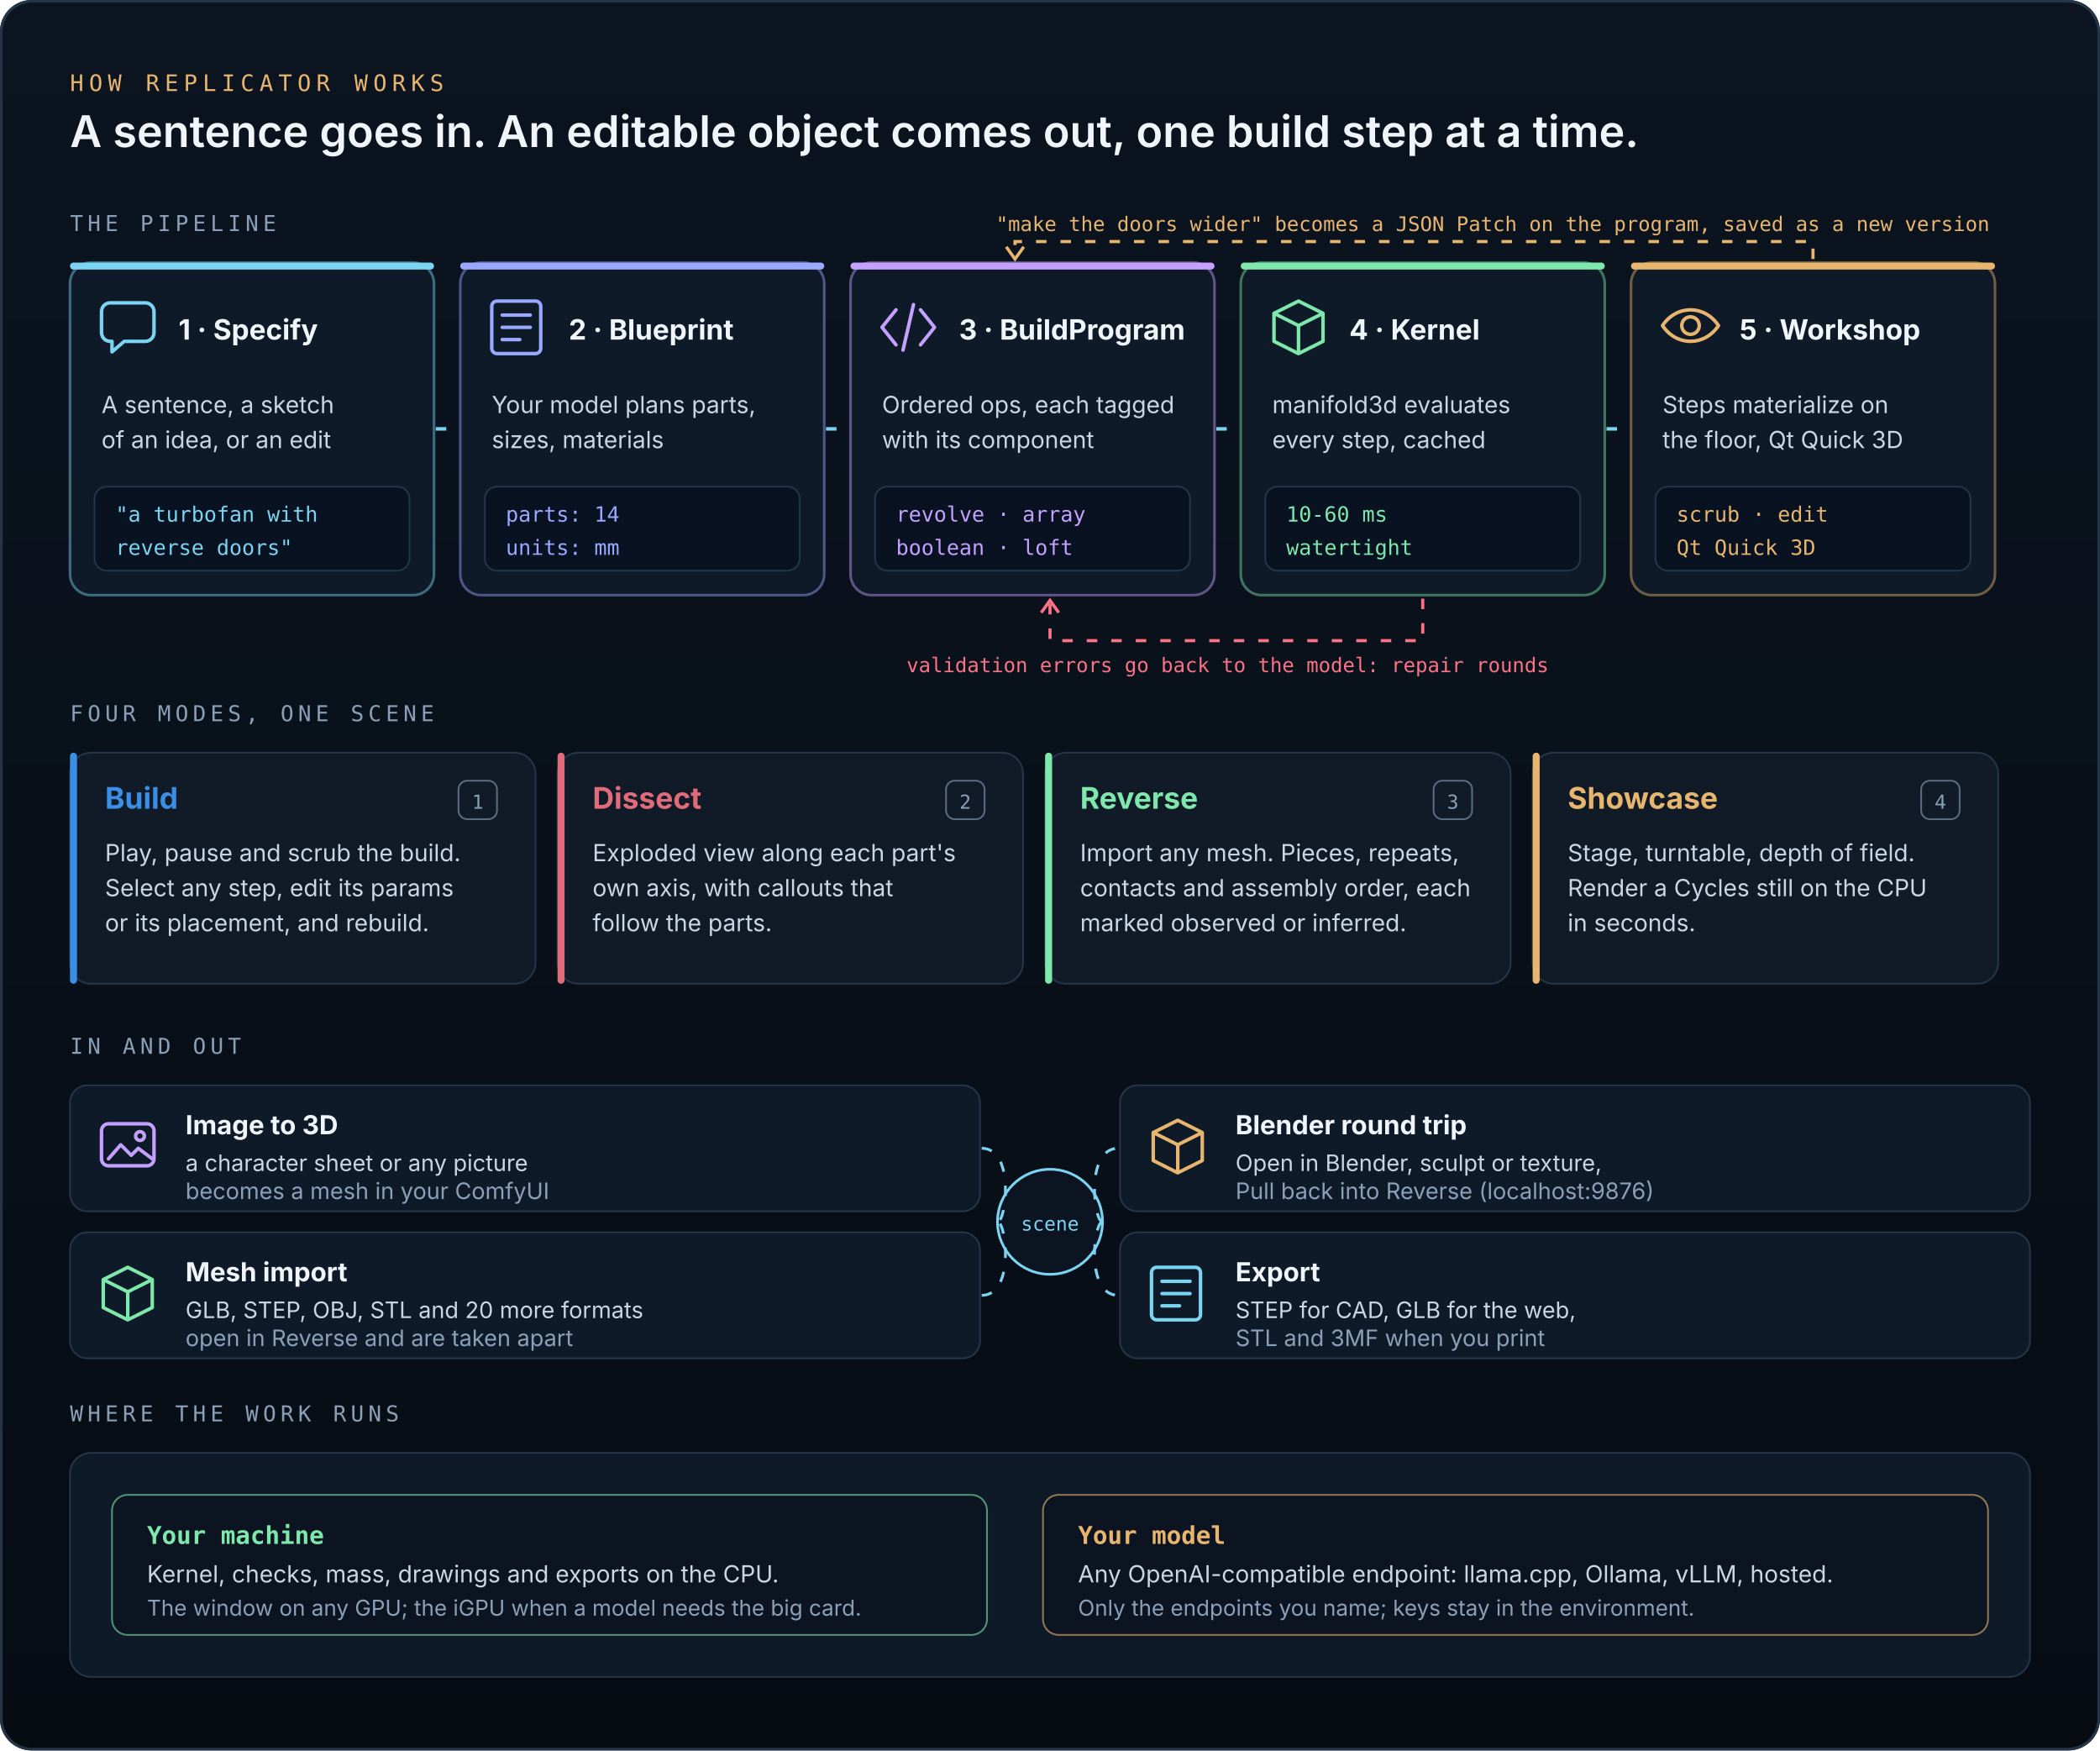
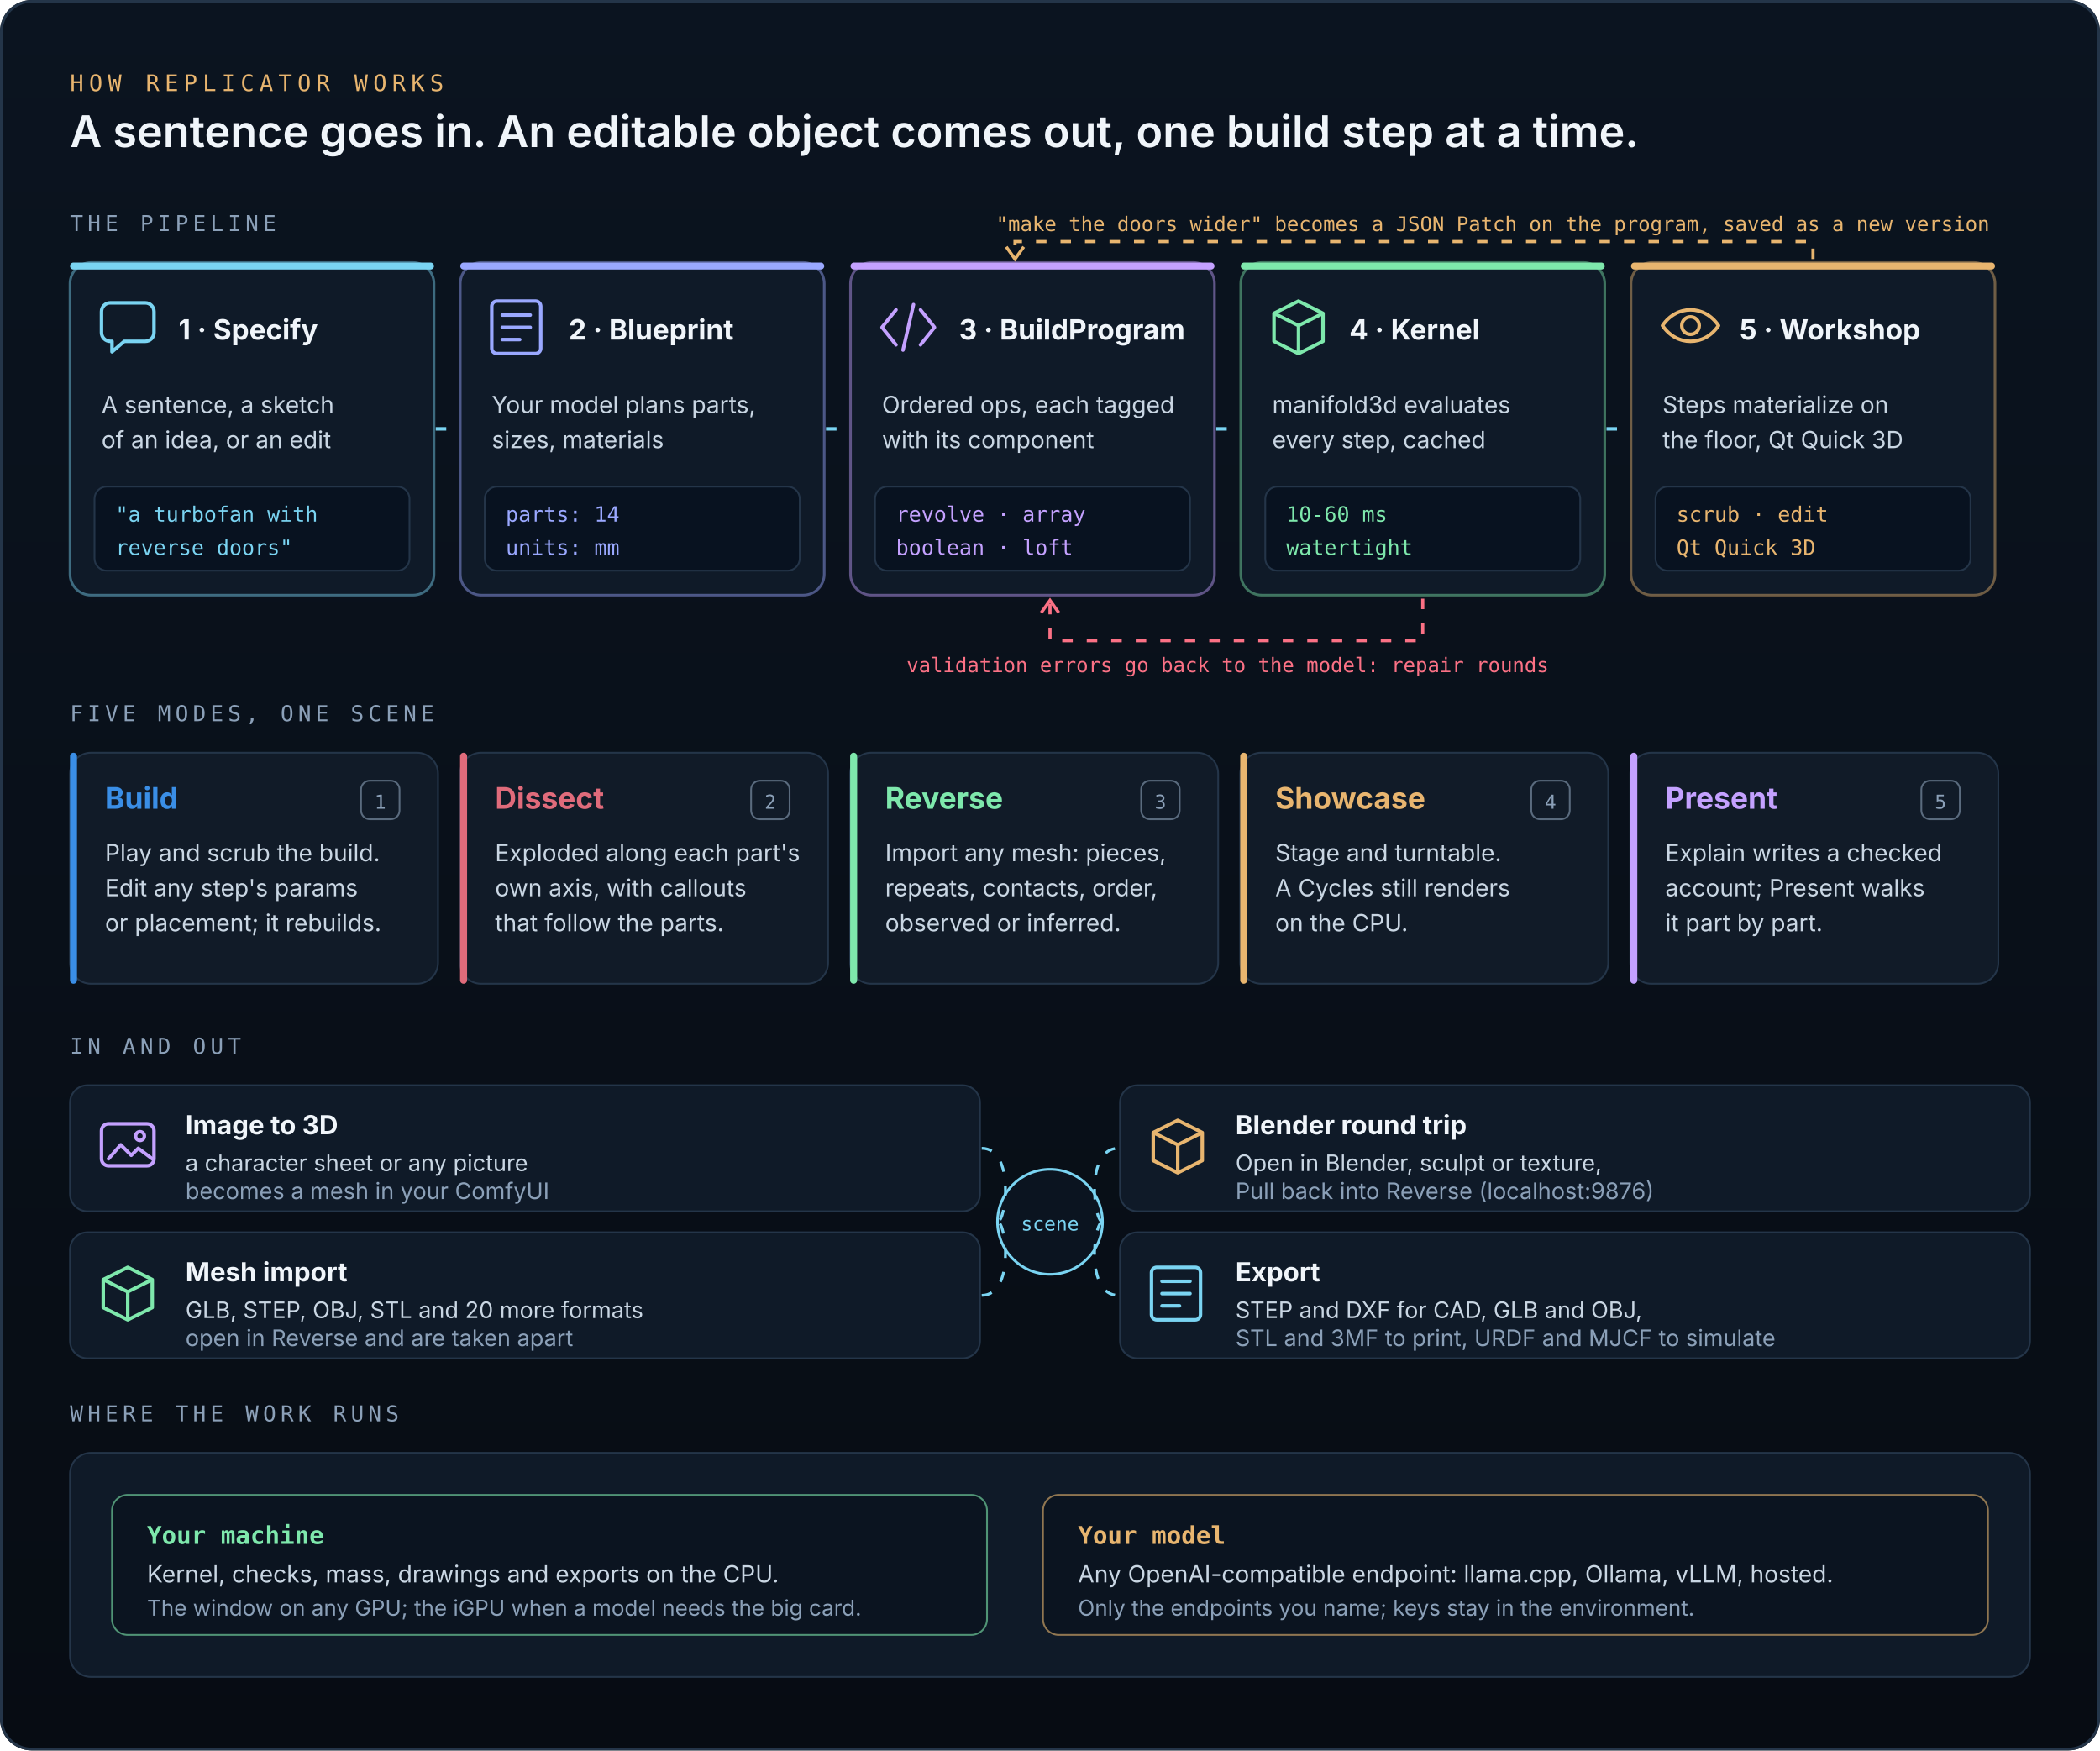
<svg xmlns="http://www.w3.org/2000/svg" viewBox="0 0 1200 1000" width="1200" height="1000" role="img" aria-labelledby="t d">
  <defs>
    <linearGradient id="bg" x1="0" y1="0" x2="0" y2="1">
      <stop offset="0" stop-color="#0b1420" />
      <stop offset="1" stop-color="#070c13" />
    </linearGradient>
    <style>
  .m{font-family:ui-monospace,'JetBrains Mono','SF Mono',Menlo,Consolas,'DejaVu Sans Mono',monospace} .s{font-family:system-ui,-apple-system,'Segoe UI',Inter,'Helvetica Neue',Arial,'DejaVu Sans',sans-serif}
  .flow{stroke-dasharray:6 8;animation:flow 1.6s linear infinite}
  @keyframes flow{to{stroke-dashoffset:-28}}
  .pulse{animation:pulse 2.4s ease-in-out infinite}
  @keyframes pulse{0%,100%{opacity:.45}50%{opacity:1}}
  .blink{animation:blink 1.1s steps(1) infinite}
  @keyframes blink{50%{opacity:0}}
  .float{animation:float 6s ease-in-out infinite}
  @keyframes float{0%,100%{transform:translateY(0)}50%{transform:translateY(-5px)}}
  @media (prefers-reduced-motion:reduce){*{animation:none!important}}
</style>
  </defs>
  <rect width="1200" height="1000" rx="18" fill="url(#bg)" />
  <rect x=".75" y=".75" width="1198.5" height="998.5" rx="17.5" fill="none" stroke="#243549" stroke-width="1.5" />
  <text x="40" y="52" class="m" font-size="13" letter-spacing="3" fill="#e8b56f">HOW REPLICATOR WORKS</text>
  <text x="40" y="84" class="s" font-size="25" font-weight="600" fill="#f0f5fa">A sentence goes in. An editable object comes out, one build step at a time.</text>
  <text x="40" y="132" class="m" font-size="12.5" letter-spacing="2.5" fill="#8ba0b8">THE PIPELINE</text>
  <rect x="40" y="150" width="208" height="190" rx="12" fill="#0f1a28" stroke="#7ad4f2" stroke-opacity=".45" stroke-width="1.5" />
  <rect x="40" y="150" width="208" height="4" rx="2" fill="#7ad4f2" />
  <path d="M58,178a5 5 0 0 1 5-5h20a5 5 0 0 1 5 5v12a5 5 0 0 1-5 5h-12l-7 6v-6h-1a5 5 0 0 1-5-5z" fill="none" stroke="#7ad4f2" stroke-width="2" stroke-linecap="round" stroke-linejoin="round" />
  <text x="102" y="194" class="s" font-size="16" font-weight="700" fill="#f0f5fa">1 · Specify</text>
  <text x="58" y="236" class="s" font-size="13.5" fill="#c9d6e3">A sentence, a sketch</text>
  <text x="58" y="256" class="s" font-size="13.5" fill="#c9d6e3">of an idea, or an edit</text>
  <rect x="54" y="278" width="180" height="48" rx="7" fill="#081220" stroke="#243549" />
  <text x="66" y="298" class="m" font-size="12" fill="#7ad4f2">"a turbofan with</text>
  <text x="66" y="317" class="m" font-size="12" fill="#7ad4f2">reverse doors"</text>
  <path class="flow" d="M249,245 h13" stroke="#7ad4f2" stroke-width="2" />
  <rect x="263" y="150" width="208" height="190" rx="12" fill="#0f1a28" stroke="#9aa8ff" stroke-opacity=".45" stroke-width="1.5" />
  <rect x="263" y="150" width="208" height="4" rx="2" fill="#9aa8ff" />
  <rect x="281" y="172" width="28" height="30" rx="3" fill="none" stroke="#9aa8ff" stroke-width="2" stroke-linecap="round" stroke-linejoin="round" />
  <path d="M287,180h16M287,187h16M287,194h10" fill="none" stroke="#9aa8ff" stroke-width="2" stroke-linecap="round" stroke-linejoin="round" />
  <text x="325" y="194" class="s" font-size="16" font-weight="700" fill="#f0f5fa">2 · Blueprint</text>
  <text x="281" y="236" class="s" font-size="13.5" fill="#c9d6e3">Your model plans parts,</text>
  <text x="281" y="256" class="s" font-size="13.5" fill="#c9d6e3">sizes, materials</text>
  <rect x="277" y="278" width="180" height="48" rx="7" fill="#081220" stroke="#243549" />
  <text x="289" y="298" class="m" font-size="12" fill="#9aa8ff">parts: 14</text>
  <text x="289" y="317" class="m" font-size="12" fill="#9aa8ff">units: mm</text>
  <path class="flow" d="M472,245 h13" stroke="#7ad4f2" stroke-width="2" />
  <rect x="486" y="150" width="208" height="190" rx="12" fill="#0f1a28" stroke="#c4a1ff" stroke-opacity=".45" stroke-width="1.5" />
  <rect x="486" y="150" width="208" height="4" rx="2" fill="#c4a1ff" />
  <path d="M512,177l-8,10l8,10M526,177l8,10l-8,10M522,174l-6,26" fill="none" stroke="#c4a1ff" stroke-width="2" stroke-linecap="round" stroke-linejoin="round" />
  <text x="548" y="194" class="s" font-size="16" font-weight="700" fill="#f0f5fa">3 · BuildProgram</text>
  <text x="504" y="236" class="s" font-size="13.5" fill="#c9d6e3">Ordered ops, each tagged</text>
  <text x="504" y="256" class="s" font-size="13.5" fill="#c9d6e3">with its component</text>
  <rect x="500" y="278" width="180" height="48" rx="7" fill="#081220" stroke="#243549" />
  <text x="512" y="298" class="m" font-size="12" fill="#c4a1ff">revolve · array</text>
  <text x="512" y="317" class="m" font-size="12" fill="#c4a1ff">boolean · loft</text>
  <path class="flow" d="M695,245 h13" stroke="#7ad4f2" stroke-width="2" />
  <rect x="709" y="150" width="208" height="190" rx="12" fill="#0f1a28" stroke="#7ee8ac" stroke-opacity=".45" stroke-width="1.5" />
  <rect x="709" y="150" width="208" height="4" rx="2" fill="#7ee8ac" />
  <path d="M742,172l14,7v16l-14,7l-14-7v-16z M728,179l14,7l14-7 M742,186v16" fill="none" stroke="#7ee8ac" stroke-width="2" stroke-linecap="round" stroke-linejoin="round" />
  <text x="771" y="194" class="s" font-size="16" font-weight="700" fill="#f0f5fa">4 · Kernel</text>
  <text x="727" y="236" class="s" font-size="13.5" fill="#c9d6e3">manifold3d evaluates</text>
  <text x="727" y="256" class="s" font-size="13.5" fill="#c9d6e3">every step, cached</text>
  <rect x="723" y="278" width="180" height="48" rx="7" fill="#081220" stroke="#243549" />
  <text x="735" y="298" class="m" font-size="12" fill="#7ee8ac">10-60 ms</text>
  <text x="735" y="317" class="m" font-size="12" fill="#7ee8ac">watertight</text>
  <path class="flow" d="M918,245 h13" stroke="#7ad4f2" stroke-width="2" />
  <rect x="932" y="150" width="208" height="190" rx="12" fill="#0f1a28" stroke="#e8b56f" stroke-opacity=".45" stroke-width="1.5" />
  <rect x="932" y="150" width="208" height="4" rx="2" fill="#e8b56f" />
  <path d="M950,186c8-12 24-12 32,0c-8,12-24,12-32,0z" fill="none" stroke="#e8b56f" stroke-width="2" stroke-linecap="round" stroke-linejoin="round" />
  <circle cx="966" cy="186" r="5" fill="none" stroke="#e8b56f" stroke-width="2" stroke-linecap="round" stroke-linejoin="round" />
  <text x="994" y="194" class="s" font-size="16" font-weight="700" fill="#f0f5fa">5 · Workshop</text>
  <text x="950" y="236" class="s" font-size="13.5" fill="#c9d6e3">Steps materialize on</text>
  <text x="950" y="256" class="s" font-size="13.5" fill="#c9d6e3">the floor, Qt Quick 3D</text>
  <rect x="946" y="278" width="180" height="48" rx="7" fill="#081220" stroke="#243549" />
  <text x="958" y="298" class="m" font-size="12" fill="#e8b56f">scrub · edit</text>
  <text x="958" y="317" class="m" font-size="12" fill="#e8b56f">Qt Quick 3D</text>
  <path class="flow" d="M813.0,342 v24 H600.0 v-22" fill="none" stroke="#fb7185" stroke-width="1.8" />
  <path d="M595.0,350 l5,-7 l5,7" fill="none" stroke="#fb7185" stroke-width="1.8" />
  <text x="701.5" y="384" text-anchor="middle" class="m" font-size="11.5" fill="#fb7185">validation errors go back to the model: repair rounds</text>
  <path class="flow" d="M1036.0,148 v-10 H580.0 v8" fill="none" stroke="#e8b56f" stroke-width="1.8" />
  <path d="M575.0,141 l5,7 l5,-7" fill="none" stroke="#e8b56f" stroke-width="1.8" />
  <text x="853.0" y="132" text-anchor="middle" class="m" font-size="11.5" fill="#e8b56f">"make the doors wider" becomes a JSON Patch on the program, saved as a new version</text>
-   <text x="40" y="412" class="m" font-size="12.5" letter-spacing="2.5" fill="#8ba0b8">FOUR MODES, ONE SCENE</text>
-   <rect x="40.0" y="430" width="266" height="132" rx="12" fill="#111b28" stroke="#243549" />
+   <text x="40" y="412" class="m" font-size="12.5" letter-spacing="2.5" fill="#8ba0b8">FIVE MODES, ONE SCENE</text>
+   <rect x="40.0" y="430" width="210.3" height="132" rx="12" fill="#111b28" stroke="#243549" />
  <rect x="40.0" y="430" width="4" height="132" rx="2" fill="#3a8ee6" />
  <text x="60.0" y="462" class="s" font-size="17" font-weight="700" fill="#3a8ee6">Build</text>
-   <rect x="262.0" y="446" width="22" height="22" rx="5" fill="none" stroke="#8ba0b8" stroke-opacity=".6" />
-   <text x="273.0" y="462" text-anchor="middle" class="m" font-size="11" fill="#8ba0b8">1</text>
-   <text x="60.0" y="492" class="s" font-size="13.5" fill="#c9d6e3">Play, pause and scrub the build.</text>
-   <text x="60.0" y="512" class="s" font-size="13.5" fill="#c9d6e3">Select any step, edit its params</text>
-   <text x="60.0" y="532" class="s" font-size="13.5" fill="#c9d6e3">or its placement, and rebuild.</text>
-   <rect x="318.6" y="430" width="266" height="132" rx="12" fill="#111b28" stroke="#243549" />
-   <rect x="318.6" y="430" width="4" height="132" rx="2" fill="#e06b7b" />
-   <text x="338.6" y="462" class="s" font-size="17" font-weight="700" fill="#e06b7b">Dissect</text>
-   <rect x="540.6" y="446" width="22" height="22" rx="5" fill="none" stroke="#8ba0b8" stroke-opacity=".6" />
-   <text x="551.6" y="462" text-anchor="middle" class="m" font-size="11" fill="#8ba0b8">2</text>
-   <text x="338.6" y="492" class="s" font-size="13.5" fill="#c9d6e3">Exploded view along each part's</text>
-   <text x="338.6" y="512" class="s" font-size="13.5" fill="#c9d6e3">own axis, with callouts that</text>
-   <text x="338.6" y="532" class="s" font-size="13.5" fill="#c9d6e3">follow the parts.</text>
-   <rect x="597.2" y="430" width="266" height="132" rx="12" fill="#111b28" stroke="#243549" />
-   <rect x="597.2" y="430" width="4" height="132" rx="2" fill="#7ee8ac" />
-   <text x="617.2" y="462" class="s" font-size="17" font-weight="700" fill="#7ee8ac">Reverse</text>
-   <rect x="819.2" y="446" width="22" height="22" rx="5" fill="none" stroke="#8ba0b8" stroke-opacity=".6" />
-   <text x="830.2" y="462" text-anchor="middle" class="m" font-size="11" fill="#8ba0b8">3</text>
-   <text x="617.2" y="492" class="s" font-size="13.5" fill="#c9d6e3">Import any mesh. Pieces, repeats,</text>
-   <text x="617.2" y="512" class="s" font-size="13.5" fill="#c9d6e3">contacts and assembly order, each</text>
-   <text x="617.2" y="532" class="s" font-size="13.5" fill="#c9d6e3">marked observed or inferred.</text>
-   <rect x="875.8" y="430" width="266" height="132" rx="12" fill="#111b28" stroke="#243549" />
-   <rect x="875.8" y="430" width="4" height="132" rx="2" fill="#e8b56f" />
-   <text x="895.8" y="462" class="s" font-size="17" font-weight="700" fill="#e8b56f">Showcase</text>
-   <rect x="1097.8" y="446" width="22" height="22" rx="5" fill="none" stroke="#8ba0b8" stroke-opacity=".6" />
-   <text x="1108.8" y="462" text-anchor="middle" class="m" font-size="11" fill="#8ba0b8">4</text>
-   <text x="895.8" y="492" class="s" font-size="13.5" fill="#c9d6e3">Stage, turntable, depth of field.</text>
-   <text x="895.8" y="512" class="s" font-size="13.5" fill="#c9d6e3">Render a Cycles still on the CPU</text>
-   <text x="895.8" y="532" class="s" font-size="13.5" fill="#c9d6e3">in seconds.</text>
+   <rect x="206.3" y="446" width="22" height="22" rx="5" fill="none" stroke="#8ba0b8" stroke-opacity=".6" />
+   <text x="217.3" y="462" text-anchor="middle" class="m" font-size="11" fill="#8ba0b8">1</text>
+   <text x="60.0" y="492" class="s" font-size="13.5" fill="#c9d6e3">Play and scrub the build.</text>
+   <text x="60.0" y="512" class="s" font-size="13.5" fill="#c9d6e3">Edit any step's params</text>
+   <text x="60.0" y="532" class="s" font-size="13.5" fill="#c9d6e3">or placement; it rebuilds.</text>
+   <rect x="262.9" y="430" width="210.3" height="132" rx="12" fill="#111b28" stroke="#243549" />
+   <rect x="262.9" y="430" width="4" height="132" rx="2" fill="#e06b7b" />
+   <text x="282.9" y="462" class="s" font-size="17" font-weight="700" fill="#e06b7b">Dissect</text>
+   <rect x="429.2" y="446" width="22" height="22" rx="5" fill="none" stroke="#8ba0b8" stroke-opacity=".6" />
+   <text x="440.2" y="462" text-anchor="middle" class="m" font-size="11" fill="#8ba0b8">2</text>
+   <text x="282.9" y="492" class="s" font-size="13.5" fill="#c9d6e3">Exploded along each part's</text>
+   <text x="282.9" y="512" class="s" font-size="13.5" fill="#c9d6e3">own axis, with callouts</text>
+   <text x="282.9" y="532" class="s" font-size="13.5" fill="#c9d6e3">that follow the parts.</text>
+   <rect x="485.8" y="430" width="210.3" height="132" rx="12" fill="#111b28" stroke="#243549" />
+   <rect x="485.8" y="430" width="4" height="132" rx="2" fill="#7ee8ac" />
+   <text x="505.8" y="462" class="s" font-size="17" font-weight="700" fill="#7ee8ac">Reverse</text>
+   <rect x="652.1" y="446" width="22" height="22" rx="5" fill="none" stroke="#8ba0b8" stroke-opacity=".6" />
+   <text x="663.1" y="462" text-anchor="middle" class="m" font-size="11" fill="#8ba0b8">3</text>
+   <text x="505.8" y="492" class="s" font-size="13.5" fill="#c9d6e3">Import any mesh: pieces,</text>
+   <text x="505.8" y="512" class="s" font-size="13.5" fill="#c9d6e3">repeats, contacts, order,</text>
+   <text x="505.8" y="532" class="s" font-size="13.5" fill="#c9d6e3">observed or inferred.</text>
+   <rect x="708.7" y="430" width="210.3" height="132" rx="12" fill="#111b28" stroke="#243549" />
+   <rect x="708.7" y="430" width="4" height="132" rx="2" fill="#e8b56f" />
+   <text x="728.7" y="462" class="s" font-size="17" font-weight="700" fill="#e8b56f">Showcase</text>
+   <rect x="875.0" y="446" width="22" height="22" rx="5" fill="none" stroke="#8ba0b8" stroke-opacity=".6" />
+   <text x="886.0" y="462" text-anchor="middle" class="m" font-size="11" fill="#8ba0b8">4</text>
+   <text x="728.7" y="492" class="s" font-size="13.5" fill="#c9d6e3">Stage and turntable.</text>
+   <text x="728.7" y="512" class="s" font-size="13.5" fill="#c9d6e3">A Cycles still renders</text>
+   <text x="728.7" y="532" class="s" font-size="13.5" fill="#c9d6e3">on the CPU.</text>
+   <rect x="931.6" y="430" width="210.3" height="132" rx="12" fill="#111b28" stroke="#243549" />
+   <rect x="931.6" y="430" width="4" height="132" rx="2" fill="#c4a1ff" />
+   <text x="951.6" y="462" class="s" font-size="17" font-weight="700" fill="#c4a1ff">Present</text>
+   <rect x="1097.9" y="446" width="22" height="22" rx="5" fill="none" stroke="#8ba0b8" stroke-opacity=".6" />
+   <text x="1108.9" y="462" text-anchor="middle" class="m" font-size="11" fill="#8ba0b8">5</text>
+   <text x="951.6" y="492" class="s" font-size="13.5" fill="#c9d6e3">Explain writes a checked</text>
+   <text x="951.6" y="512" class="s" font-size="13.5" fill="#c9d6e3">account; Present walks</text>
+   <text x="951.6" y="532" class="s" font-size="13.5" fill="#c9d6e3">it part by part.</text>
  <text x="40" y="602" class="m" font-size="12.5" letter-spacing="2.5" fill="#8ba0b8">IN AND OUT</text>
  <rect x="40" y="620" width="520" height="72" rx="10" fill="#0f1a28" stroke="#243549" />
  <rect x="58" y="642" width="30" height="24" rx="4" fill="none" stroke="#c4a1ff" stroke-width="2" stroke-linecap="round" stroke-linejoin="round" />
  <path d="M62,662l7-8l6,6l4-4l8,6" fill="none" stroke="#c4a1ff" stroke-width="2" stroke-linecap="round" stroke-linejoin="round" />
  <circle cx="80" cy="649" r="2.5" fill="none" stroke="#c4a1ff" stroke-width="2" stroke-linecap="round" stroke-linejoin="round" />
  <text x="106" y="648" class="s" font-size="15" font-weight="700" fill="#f0f5fa">Image to 3D</text>
  <text x="106" y="669" class="s" font-size="13" fill="#c9d6e3">a character sheet or any picture</text>
  <text x="106" y="685" class="s" font-size="13" fill="#8ba0b8">becomes a mesh in your ComfyUI</text>
  <rect x="40" y="704" width="520" height="72" rx="10" fill="#0f1a28" stroke="#243549" />
  <path d="M73,724l14,7v16l-14,7l-14-7v-16z M59,731l14,7l14-7 M73,738v16" fill="none" stroke="#7ee8ac" stroke-width="2" stroke-linecap="round" stroke-linejoin="round" />
  <text x="106" y="732" class="s" font-size="15" font-weight="700" fill="#f0f5fa">Mesh import</text>
  <text x="106" y="753" class="s" font-size="13" fill="#c9d6e3">GLB, STEP, OBJ, STL and 20 more formats</text>
  <text x="106" y="769" class="s" font-size="13" fill="#8ba0b8">open in Reverse and are taken apart</text>
  <rect x="640" y="620" width="520" height="72" rx="10" fill="#0f1a28" stroke="#243549" />
  <path d="M673,640l14,7v16l-14,7l-14-7v-16z M659,647l14,7l14-7 M673,654v16" fill="none" stroke="#e8b56f" stroke-width="2" stroke-linecap="round" stroke-linejoin="round" />
  <text x="706" y="648" class="s" font-size="15" font-weight="700" fill="#f0f5fa">Blender round trip</text>
  <text x="706" y="669" class="s" font-size="13" fill="#c9d6e3">Open in Blender, sculpt or texture,</text>
  <text x="706" y="685" class="s" font-size="13" fill="#8ba0b8">Pull back into Reverse (localhost:9876)</text>
  <rect x="640" y="704" width="520" height="72" rx="10" fill="#0f1a28" stroke="#243549" />
  <rect x="658" y="724" width="28" height="30" rx="3" fill="none" stroke="#7ad4f2" stroke-width="2" stroke-linecap="round" stroke-linejoin="round" />
  <path d="M664,732h16M664,739h16M664,746h10" fill="none" stroke="#7ad4f2" stroke-width="2" stroke-linecap="round" stroke-linejoin="round" />
  <text x="706" y="732" class="s" font-size="15" font-weight="700" fill="#f0f5fa">Export</text>
-   <text x="706" y="753" class="s" font-size="13" fill="#c9d6e3">STEP for CAD, GLB for the web,</text>
-   <text x="706" y="769" class="s" font-size="13" fill="#8ba0b8">STL and 3MF when you print</text>
+   <text x="706" y="753" class="s" font-size="13" fill="#c9d6e3">STEP and DXF for CAD, GLB and OBJ,</text>
+   <text x="706" y="769" class="s" font-size="13" fill="#8ba0b8">STL and 3MF to print, URDF and MJCF to simulate</text>
  <circle cx="600" cy="698" r="30" fill="#0b1420" stroke="#7ad4f2" stroke-width="1.5" class="pulse" />
  <text x="600" y="703" text-anchor="middle" class="m" font-size="11" fill="#7ad4f2">scene</text>
  <path class="flow" d="M561,656 C580,656 575,698 570,698" fill="none" stroke="#7ad4f2" stroke-width="1.6" />
  <path class="flow" d="M630,698 C625,698 620,656 639,656" fill="none" stroke="#7ad4f2" stroke-width="1.6" />
  <path class="flow" d="M561,740 C580,740 575,698 570,698" fill="none" stroke="#7ad4f2" stroke-width="1.6" />
  <path class="flow" d="M630,698 C625,698 620,740 639,740" fill="none" stroke="#7ad4f2" stroke-width="1.6" />
  <text x="40" y="812" class="m" font-size="12.5" letter-spacing="2.5" fill="#8ba0b8">WHERE THE WORK RUNS</text>
  <rect x="40" y="830" width="1120" height="128" rx="12" fill="#0f1a28" stroke="#243549" />
  <rect x="64" y="854" width="500" height="80" rx="9" fill="#0b1420" stroke="#7ee8ac" stroke-opacity=".6" />
  <text x="84" y="882" class="m" font-size="14" font-weight="700" fill="#7ee8ac">Your machine</text>
  <text x="84" y="904" class="s" font-size="13.5" fill="#c9d6e3">Kernel, checks, mass, drawings and exports on the CPU.</text>
  <text x="84" y="923" class="s" font-size="12.5" fill="#8ba0b8">The window on any GPU; the iGPU when a model needs the big card.</text>
  <rect x="596" y="854" width="540" height="80" rx="9" fill="#0b1420" stroke="#e8b56f" stroke-opacity=".6" />
  <text x="616" y="882" class="m" font-size="14" font-weight="700" fill="#e8b56f">Your model</text>
  <text x="616" y="904" class="s" font-size="13.5" fill="#c9d6e3">Any OpenAI-compatible endpoint: llama.cpp, Ollama, vLLM, hosted.</text>
  <text x="616" y="923" class="s" font-size="12.5" fill="#8ba0b8">Only the endpoints you name; keys stay in the environment.</text>
</svg>
